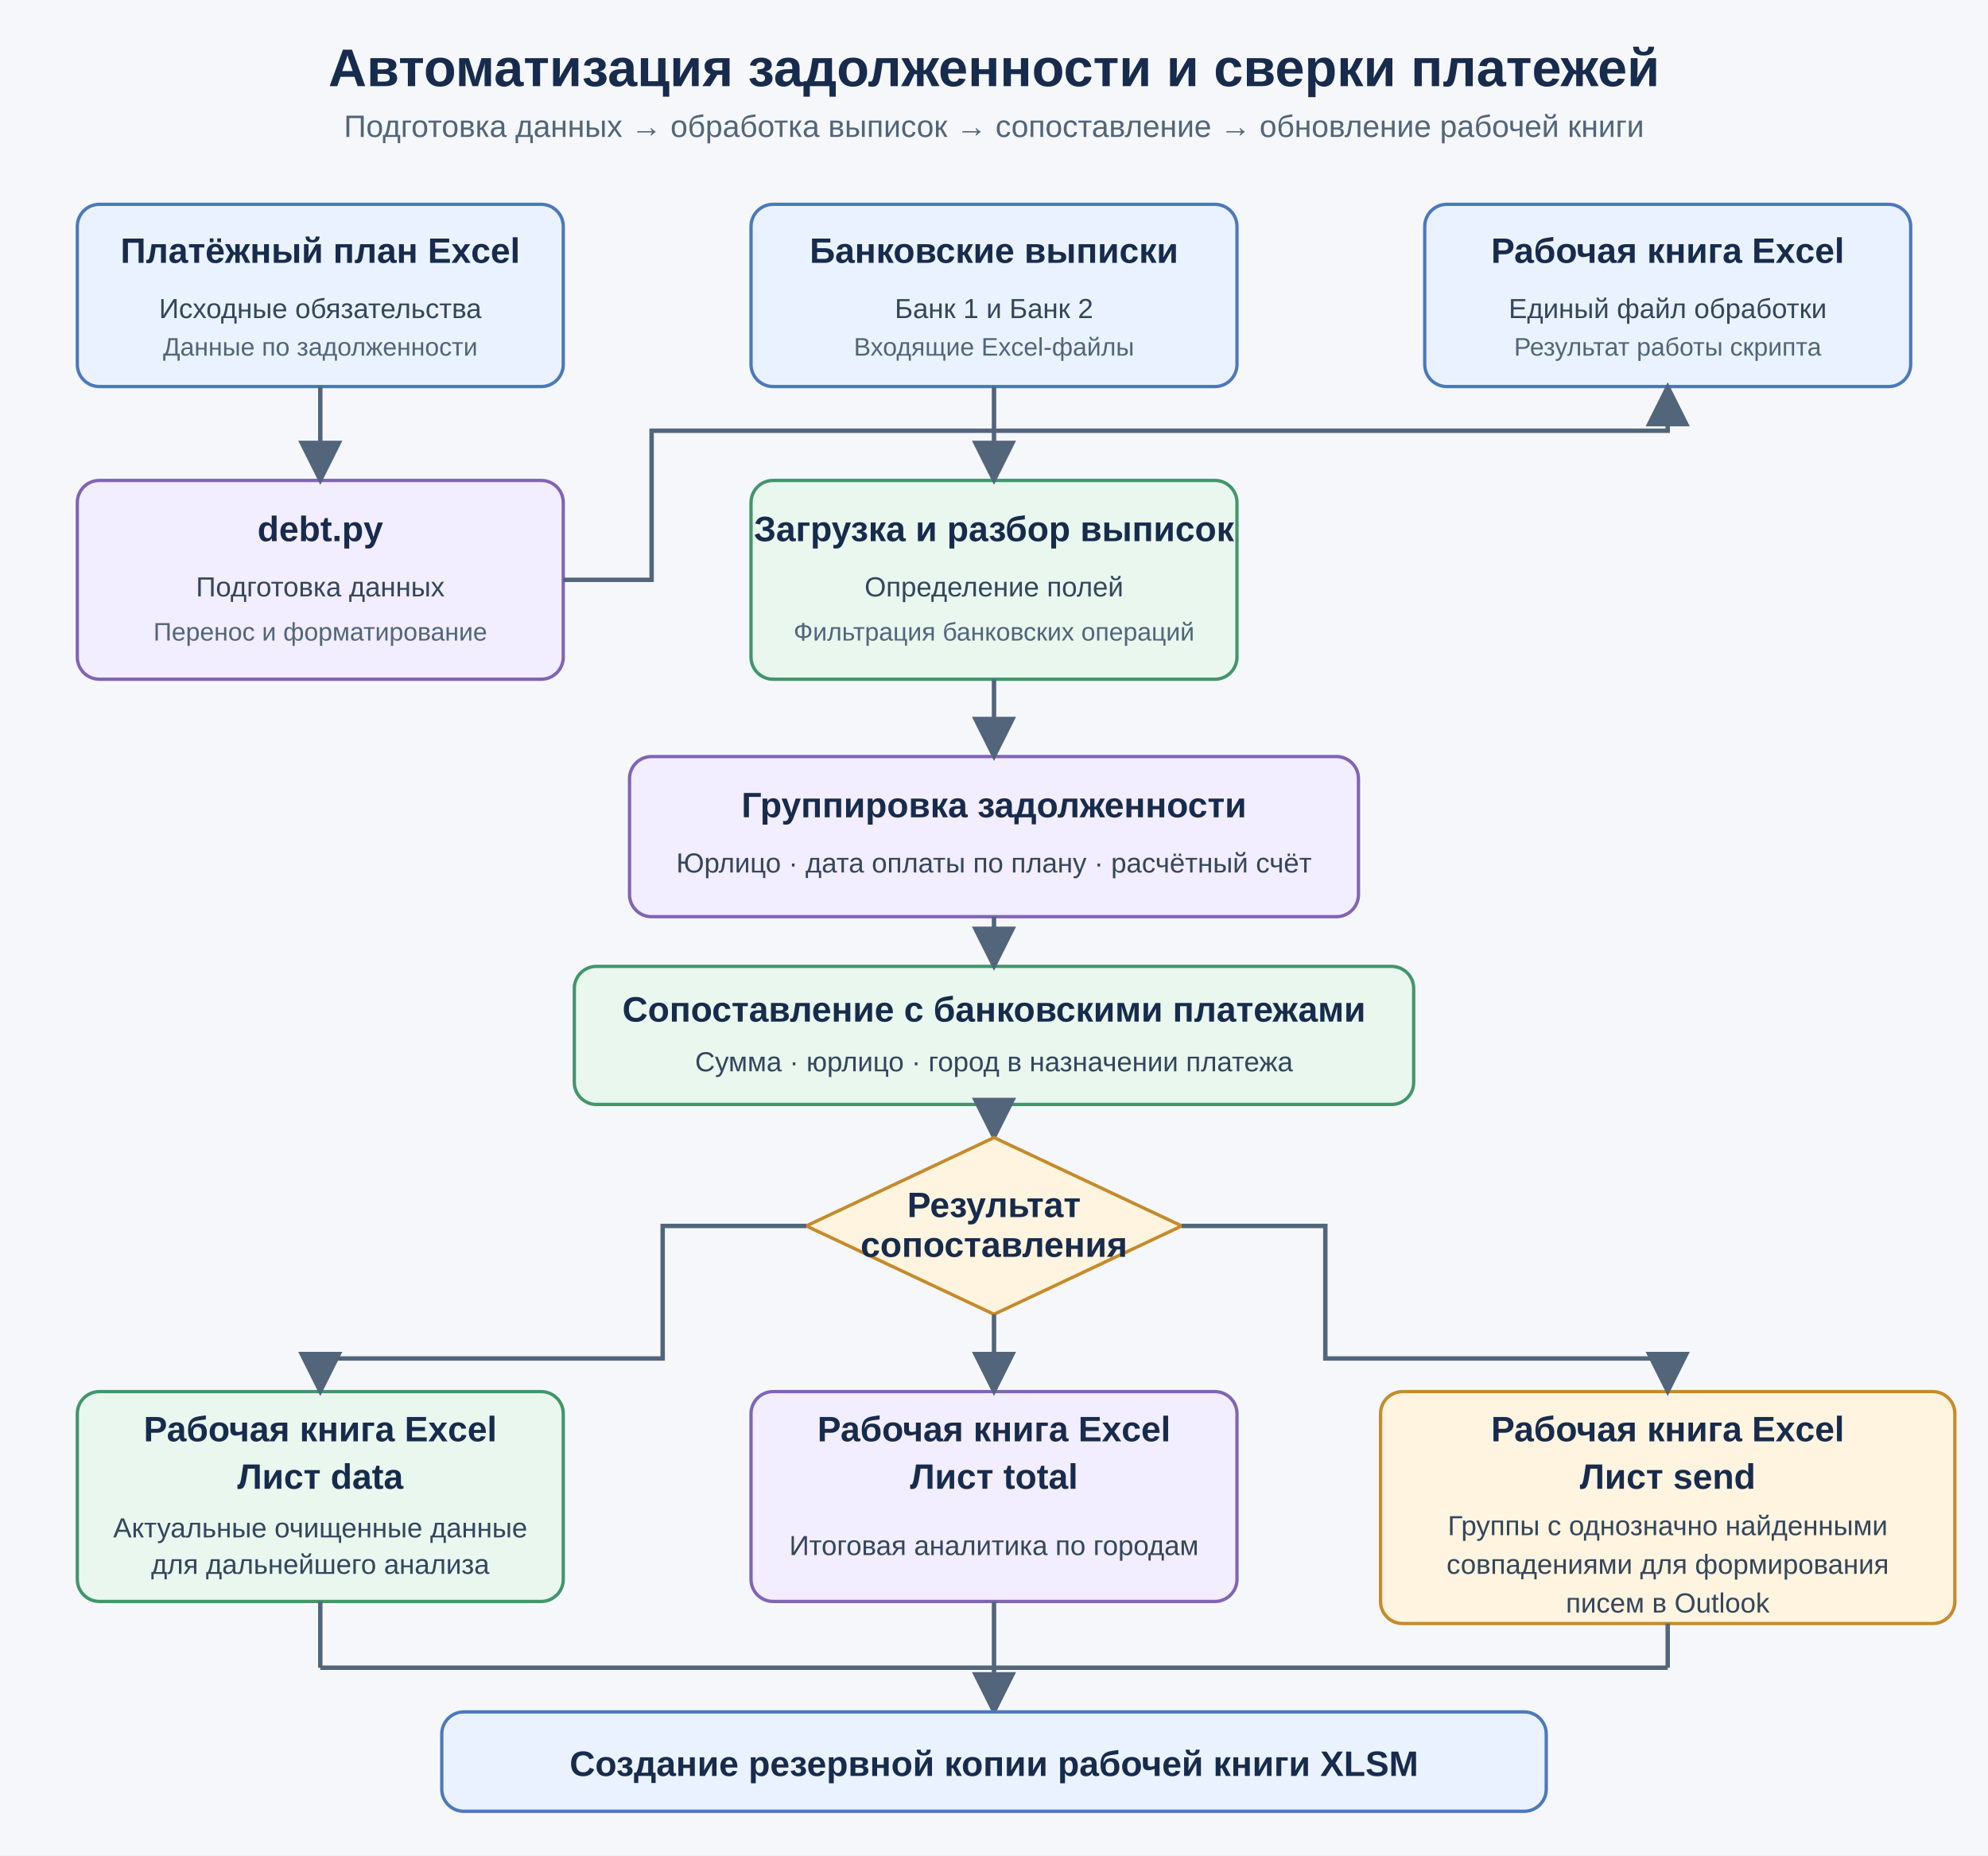
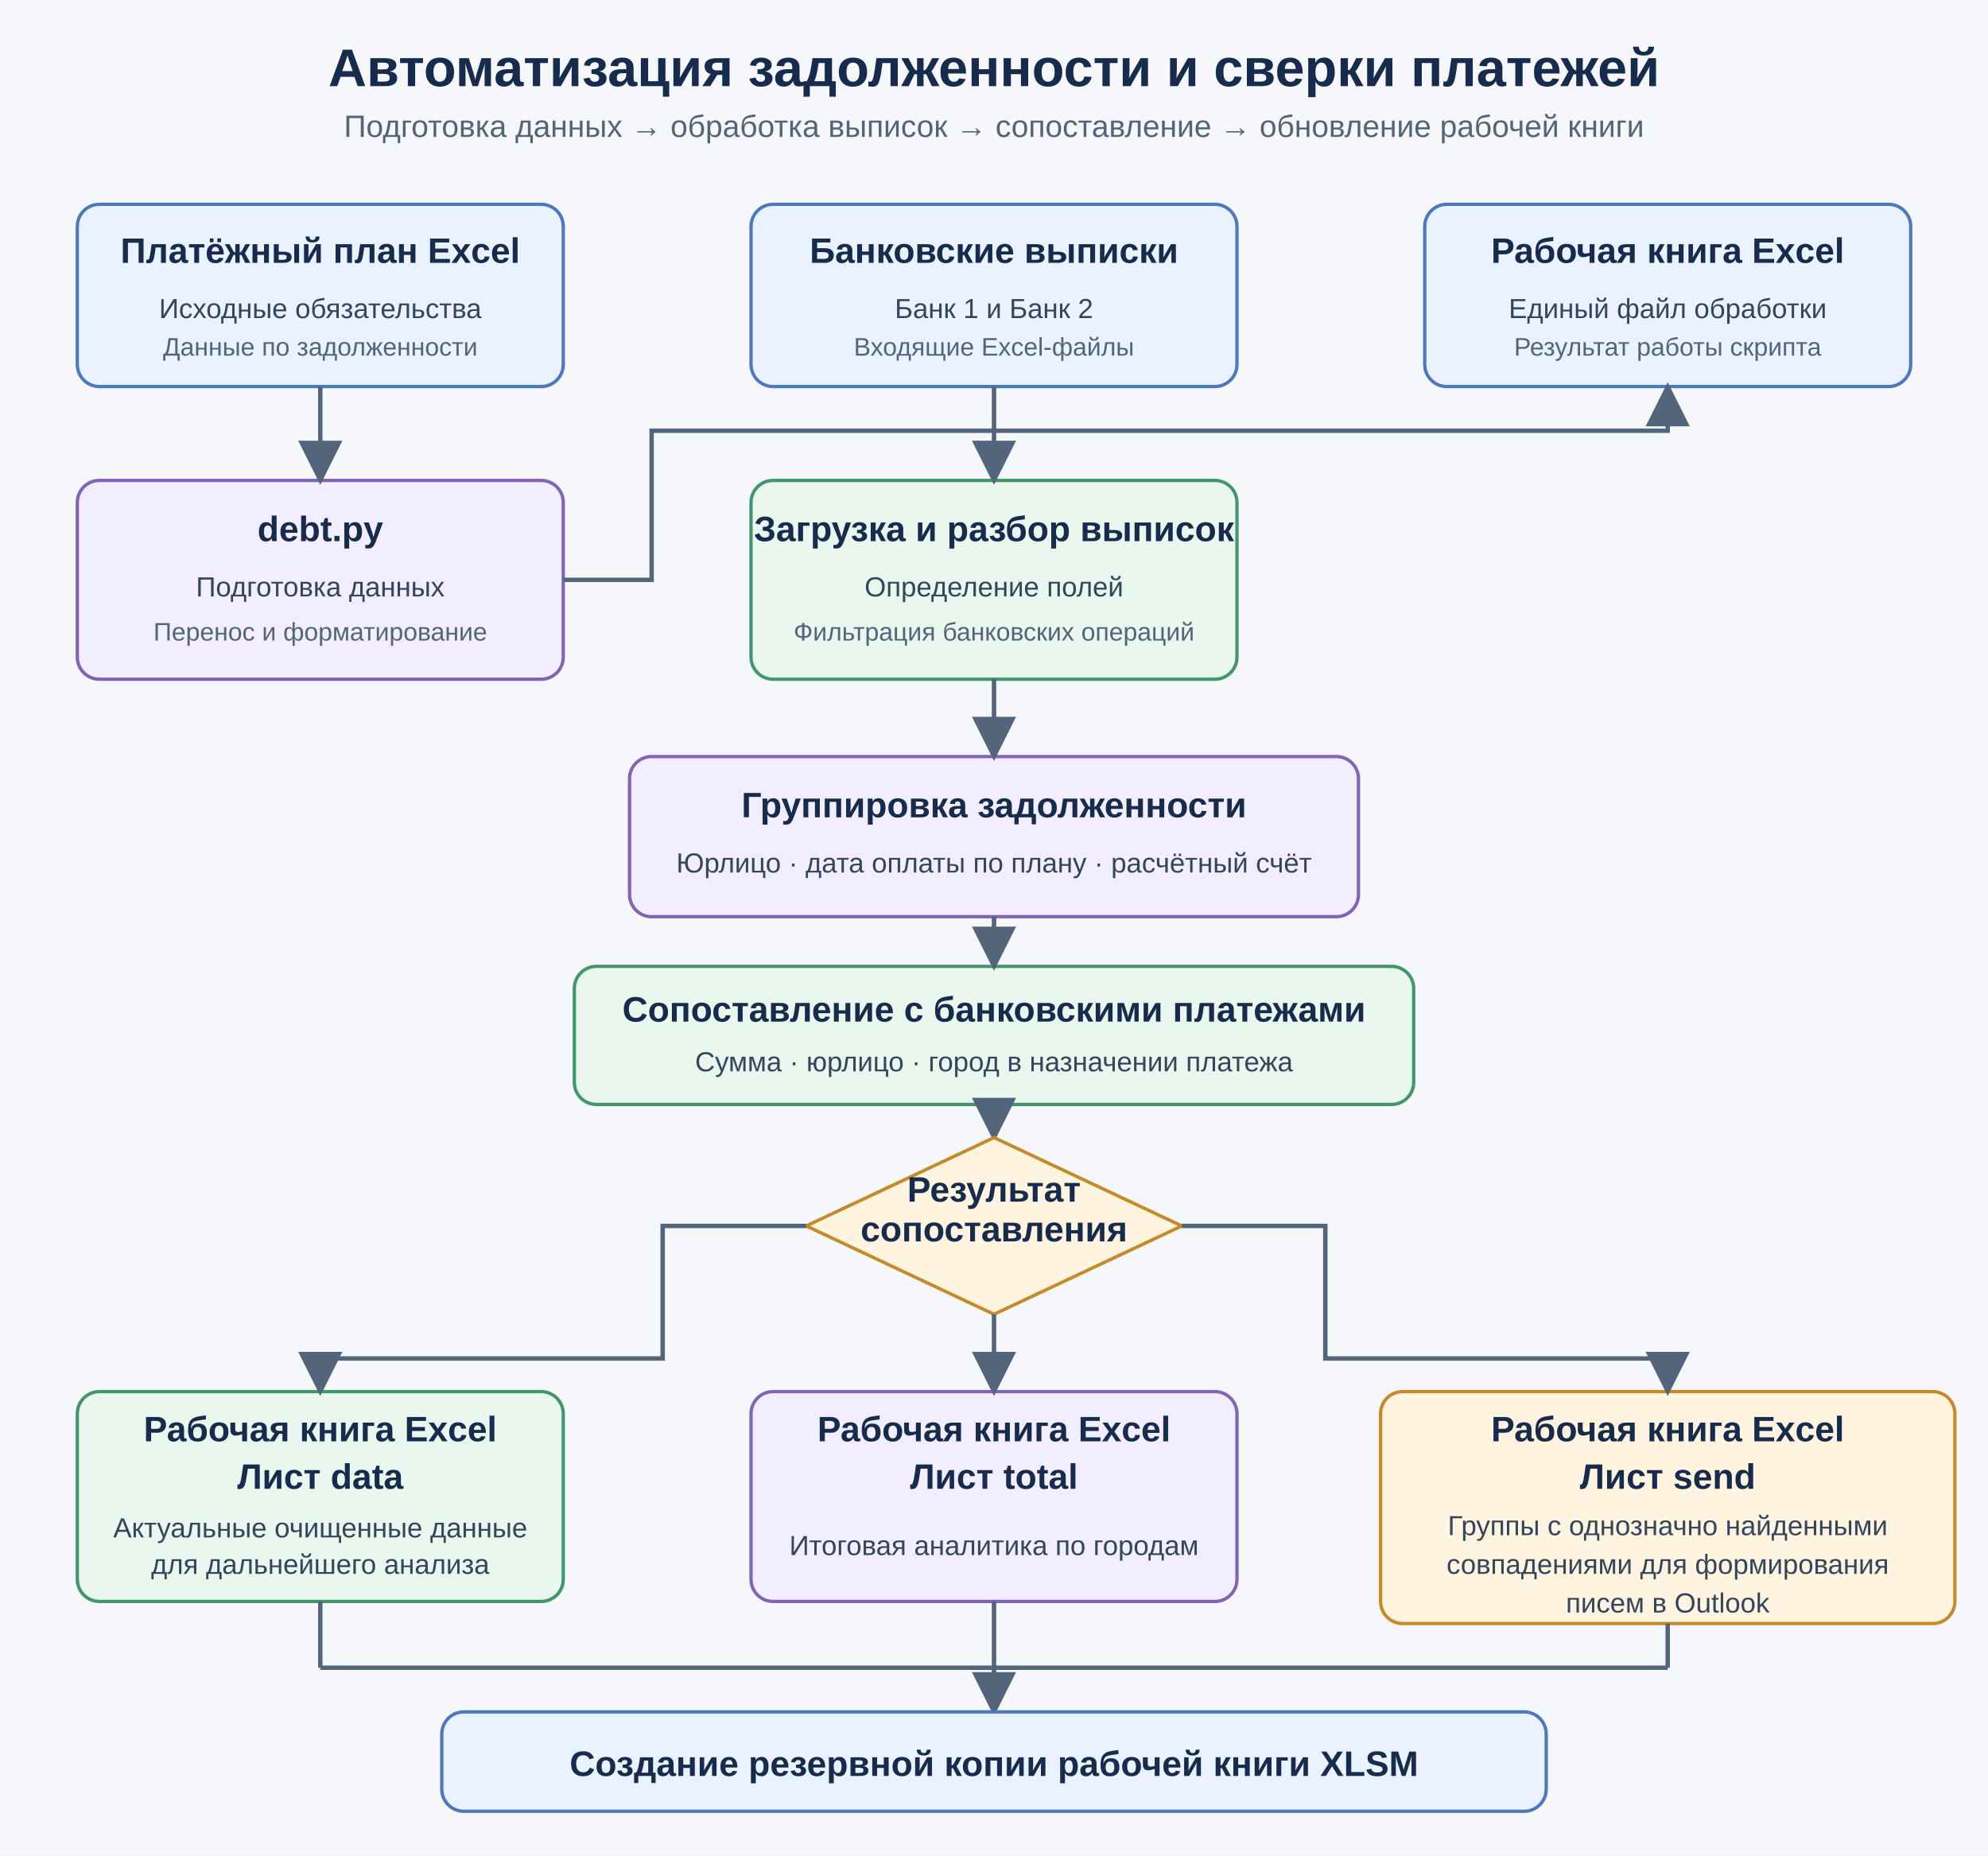
<svg xmlns="http://www.w3.org/2000/svg" width="1800" height="1680" viewBox="0 0 1800 1680" role="img" aria-labelledby="title desc">
  <defs>
    <marker id="arrow" markerWidth="12" markerHeight="12" refX="10" refY="6" orient="auto">
      <path d="M1,1 L11,6 L1,11 Z" fill="#52657a" />
    </marker>
    <style>
      .bg{fill:#f5f7fb}
      .title{font:700 48px Arial,sans-serif;fill:#172b4d}
      .subtitle{font:28px Arial,sans-serif;fill:#52657a}
      .box{fill:#fff;stroke:#9aabc0;stroke-width:3;rx:20}
      .blue{fill:#eaf2ff;stroke:#4c78bd}
      .green{fill:#e9f7ef;stroke:#41966a}
      .amber{fill:#fff4df;stroke:#c58b2b}
      .purple{fill:#f2edff;stroke:#8064b5}
      .head{font:700 32px Arial,sans-serif;fill:#172b4d}
      .body{font:25px Arial,sans-serif;fill:#34465c}
      .small{font:23px Arial,sans-serif;fill:#52657a}
      .arrow{fill:none;stroke:#52657a;stroke-width:4;marker-end:url(#arrow)}
      .line{fill:none;stroke:#52657a;stroke-width:4}
    </style>
  </defs>
  <rect class="bg" width="1800" height="1680" />
  <text class="title" x="900" y="78" text-anchor="middle">Автоматизация задолженности и сверки платежей</text>
  <text class="subtitle" x="900" y="124" text-anchor="middle">Подготовка данных → обработка выписок → сопоставление → обновление рабочей книги</text>
  <rect class="box blue" x="70" y="185" width="440" height="165" />
  <text class="head" x="290" y="238" text-anchor="middle">Платёжный план Excel</text>
  <text class="body" x="290" y="288" text-anchor="middle">Исходные обязательства</text>
  <text class="small" x="290" y="322" text-anchor="middle">Данные по задолженности</text>
  <rect class="box blue" x="680" y="185" width="440" height="165" />
  <text class="head" x="900" y="238" text-anchor="middle">Банковские выписки</text>
  <text class="body" x="900" y="288" text-anchor="middle">Банк 1 и Банк 2</text>
  <text class="small" x="900" y="322" text-anchor="middle">Входящие Excel-файлы</text>
  <rect class="box blue" x="1290" y="185" width="440" height="165" />
  <text class="head" x="1510" y="238" text-anchor="middle">Рабочая книга Excel</text>
  <text class="body" x="1510" y="288" text-anchor="middle">Единый файл обработки</text>
  <text class="small" x="1510" y="322" text-anchor="middle">Результат работы скрипта</text>
  <rect class="box purple" x="70" y="435" width="440" height="180" />
  <text class="head" x="290" y="490" text-anchor="middle">debt.py</text>
  <text class="body" x="290" y="540" text-anchor="middle">Подготовка данных</text>
  <text class="small" x="290" y="580" text-anchor="middle">Перенос и форматирование</text>
  <rect class="box green" x="680" y="435" width="440" height="180" />
  <text class="head" x="900" y="490" text-anchor="middle">Загрузка и разбор выписок</text>
  <text class="body" x="900" y="540" text-anchor="middle">Определение полей</text>
  <text class="small" x="900" y="580" text-anchor="middle">Фильтрация банковских операций</text>
  <path class="arrow" d="M290 350 V435" />
  <path class="arrow" d="M900 350 V435" />
  <path class="arrow" d="M510 525 H590 V390 H1510 V350" />
  <rect class="box purple" x="570" y="685" width="660" height="145" />
  <text class="head" x="900" y="740" text-anchor="middle">Группировка задолженности</text>
  <text class="body" x="900" y="790" text-anchor="middle">Юрлицо · дата оплаты по плану · расчётный счёт</text>
  <path class="arrow" d="M900 615 V685" />
  <rect class="box green" x="520" y="875" width="760" height="125" />
  <text class="head" x="900" y="925" text-anchor="middle">Сопоставление с банковскими платежами</text>
  <text class="body" x="900" y="970" text-anchor="middle">Сумма · юрлицо · город в назначении платежа</text>
  <path class="arrow" d="M900 830 V875" />
  <path class="arrow" d="M900 1000 V1030" />
  <polygon points="900,1030 1070,1110 900,1190 730,1110" fill="#fff4df" stroke="#c58b2b" stroke-width="3" />
-   <text class="head" x="900" y="1102" text-anchor="middle">Результат</text>
-   <text class="head" x="900" y="1138" text-anchor="middle">сопоставления</text>
+   <text class="head" x="900" y="1088" text-anchor="middle">Результат</text>
+   <text class="head" x="900" y="1124" text-anchor="middle">сопоставления</text>
  <rect class="box green" x="70" y="1260" width="440" height="190" />
  <text class="head" x="290" y="1305" text-anchor="middle">Рабочая книга Excel</text>
  <text class="head" x="290" y="1348" text-anchor="middle">Лист data</text>
  <text class="body" x="290" y="1392" text-anchor="middle">Актуальные очищенные данные</text>
  <text class="body" x="290" y="1425" text-anchor="middle">для дальнейшего анализа</text>
  <rect class="box purple" x="680" y="1260" width="440" height="190" />
  <text class="head" x="900" y="1305" text-anchor="middle">Рабочая книга Excel</text>
  <text class="head" x="900" y="1348" text-anchor="middle">Лист total</text>
  <text class="body" x="900" y="1408" text-anchor="middle">Итоговая аналитика по городам</text>
  <rect class="box amber" x="1250" y="1260" width="520" height="210" />
  <text class="head" x="1510" y="1305" text-anchor="middle">Рабочая книга Excel</text>
  <text class="head" x="1510" y="1348" text-anchor="middle">Лист send</text>
  <text class="body" x="1510" y="1390" text-anchor="middle">Группы с однозначно найденными</text>
  <text class="body" x="1510" y="1425" text-anchor="middle">совпадениями для формирования</text>
  <text class="body" x="1510" y="1460" text-anchor="middle">писем в Outlook</text>
  <path class="arrow" d="M730 1110 H600 V1230 H290 V1260" />
  <path class="arrow" d="M900 1190 V1260" />
  <path class="arrow" d="M1070 1110 H1200 V1230 H1510 V1260" />
  <path class="line" d="M290 1450 V1510 M900 1450 V1510 M1510 1470 V1510" />
  <path class="line" d="M290 1510 H1510" />
  <path class="arrow" d="M900 1510 V1550" />
  <rect class="box blue" x="400" y="1550" width="1000" height="90" />
  <text class="head" x="900" y="1608" text-anchor="middle">Создание резервной копии рабочей книги XLSM</text>
</svg>
